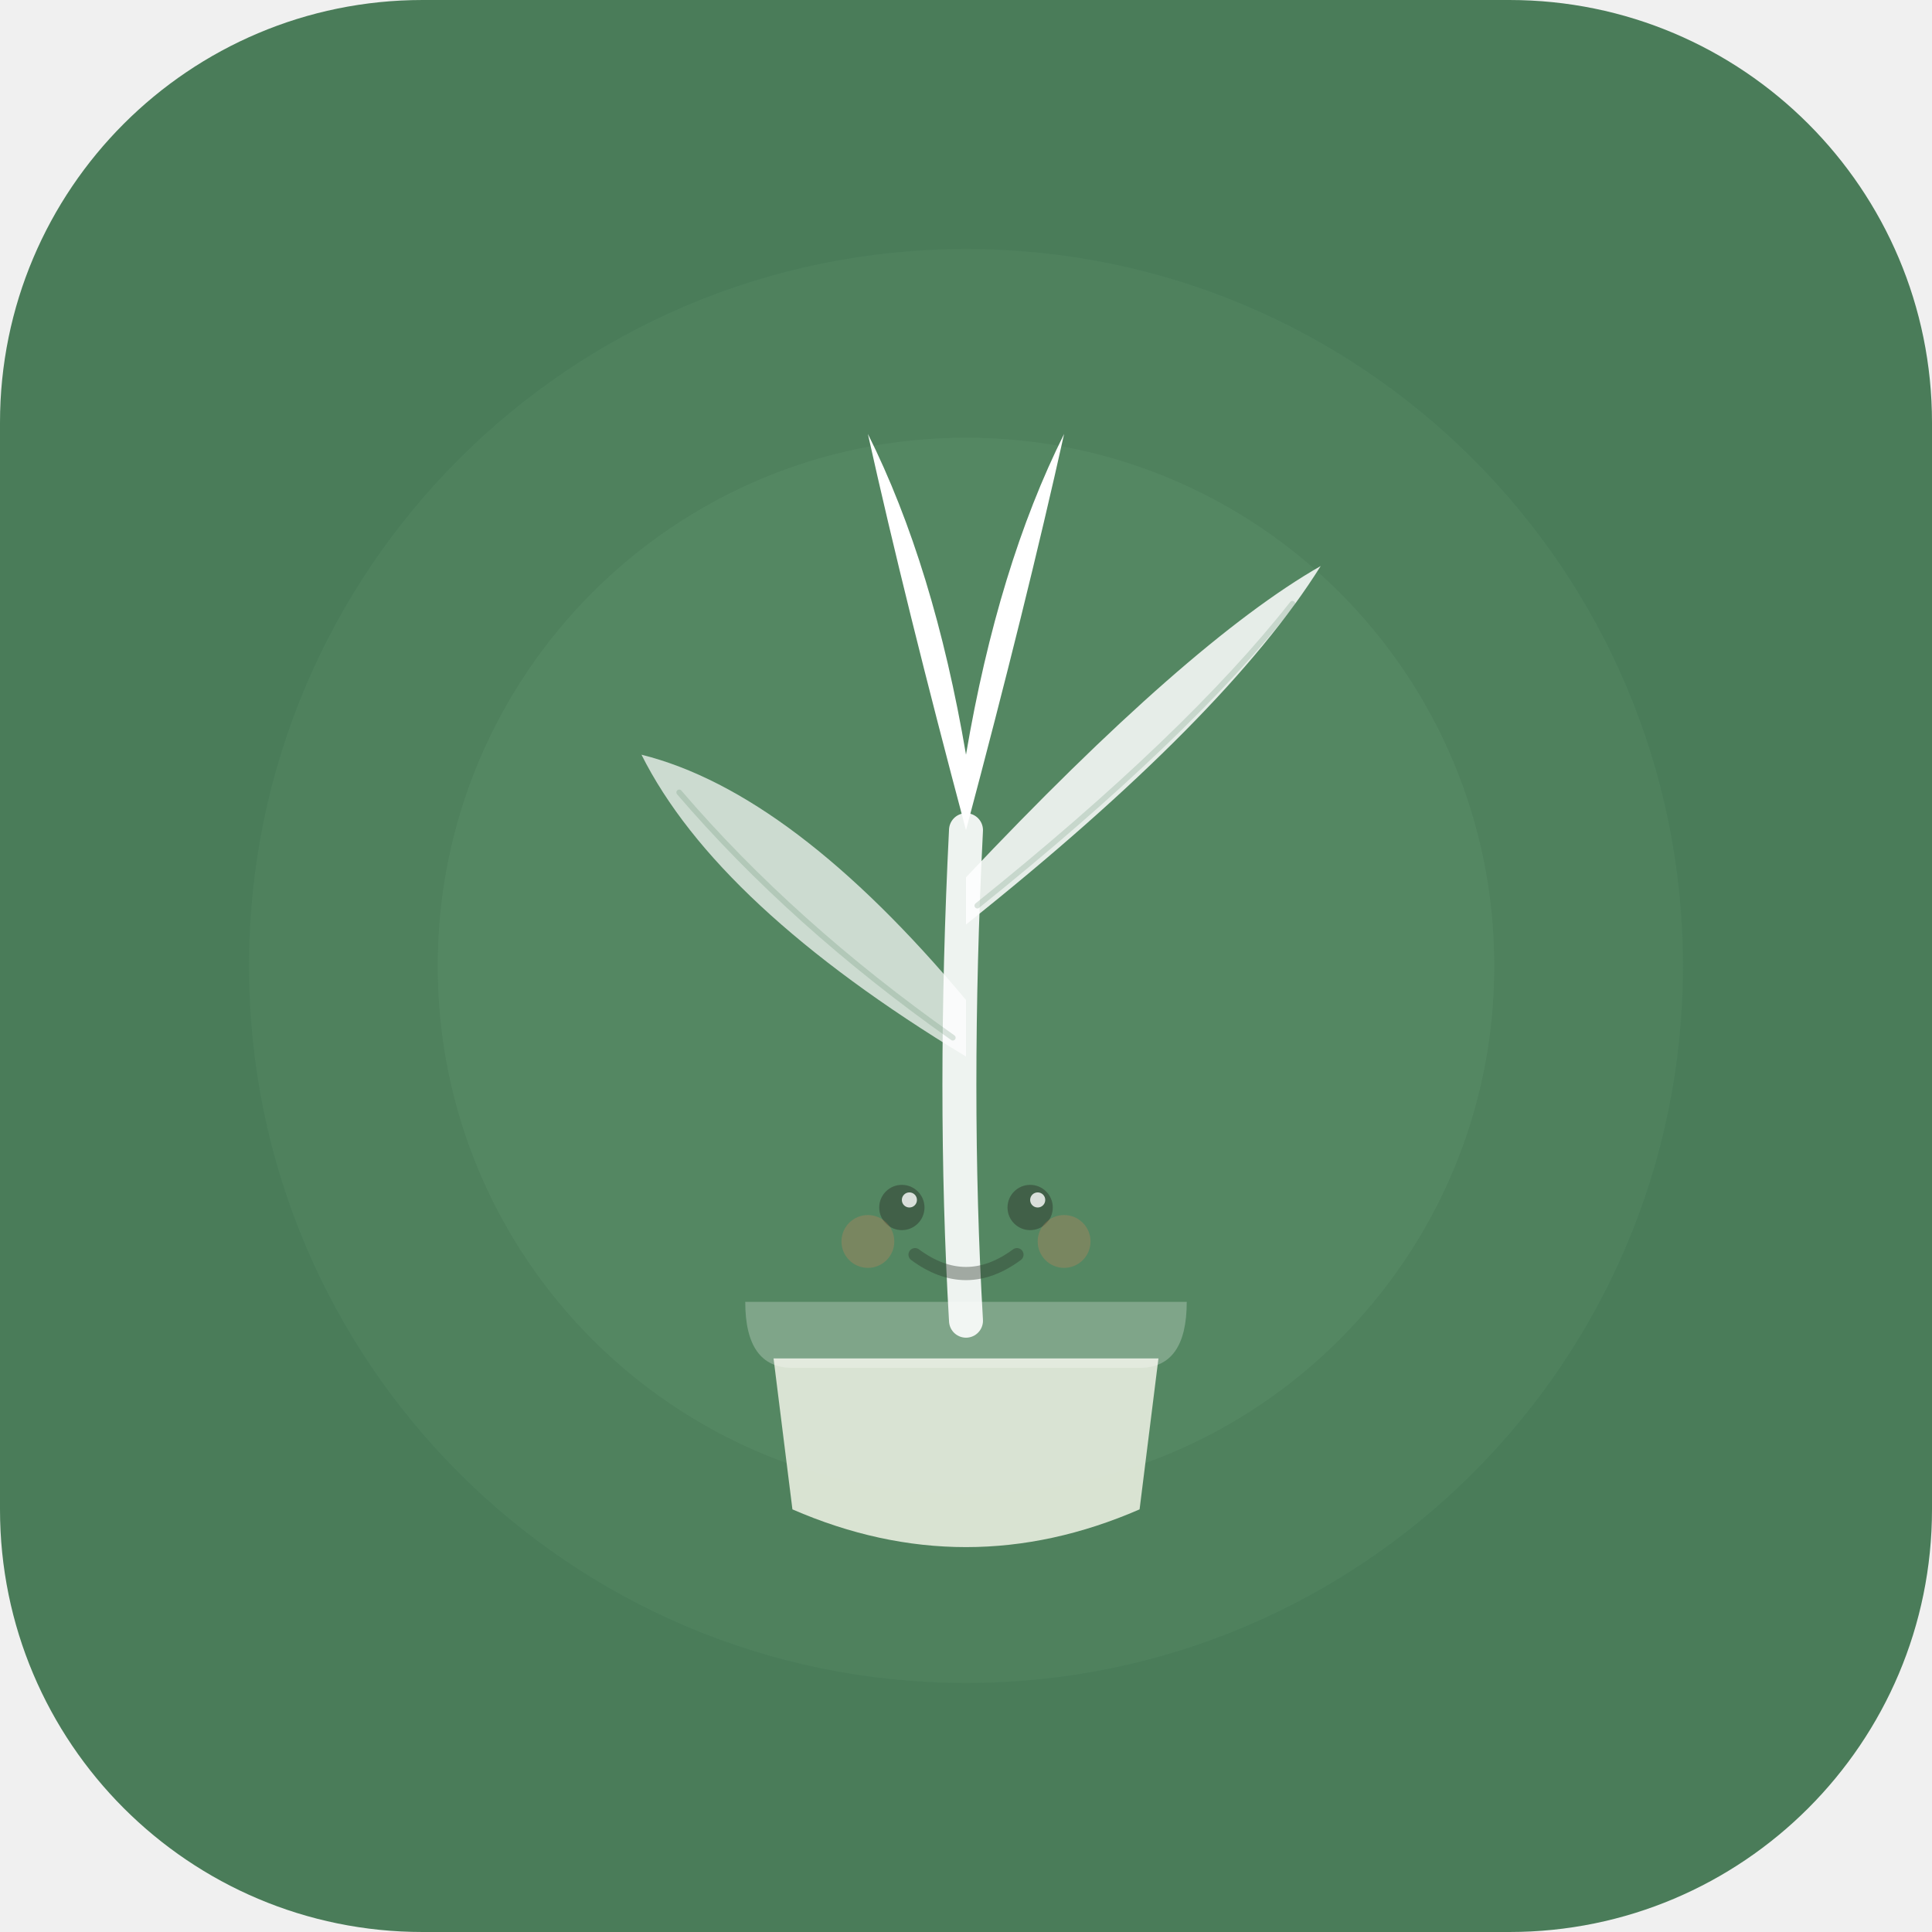
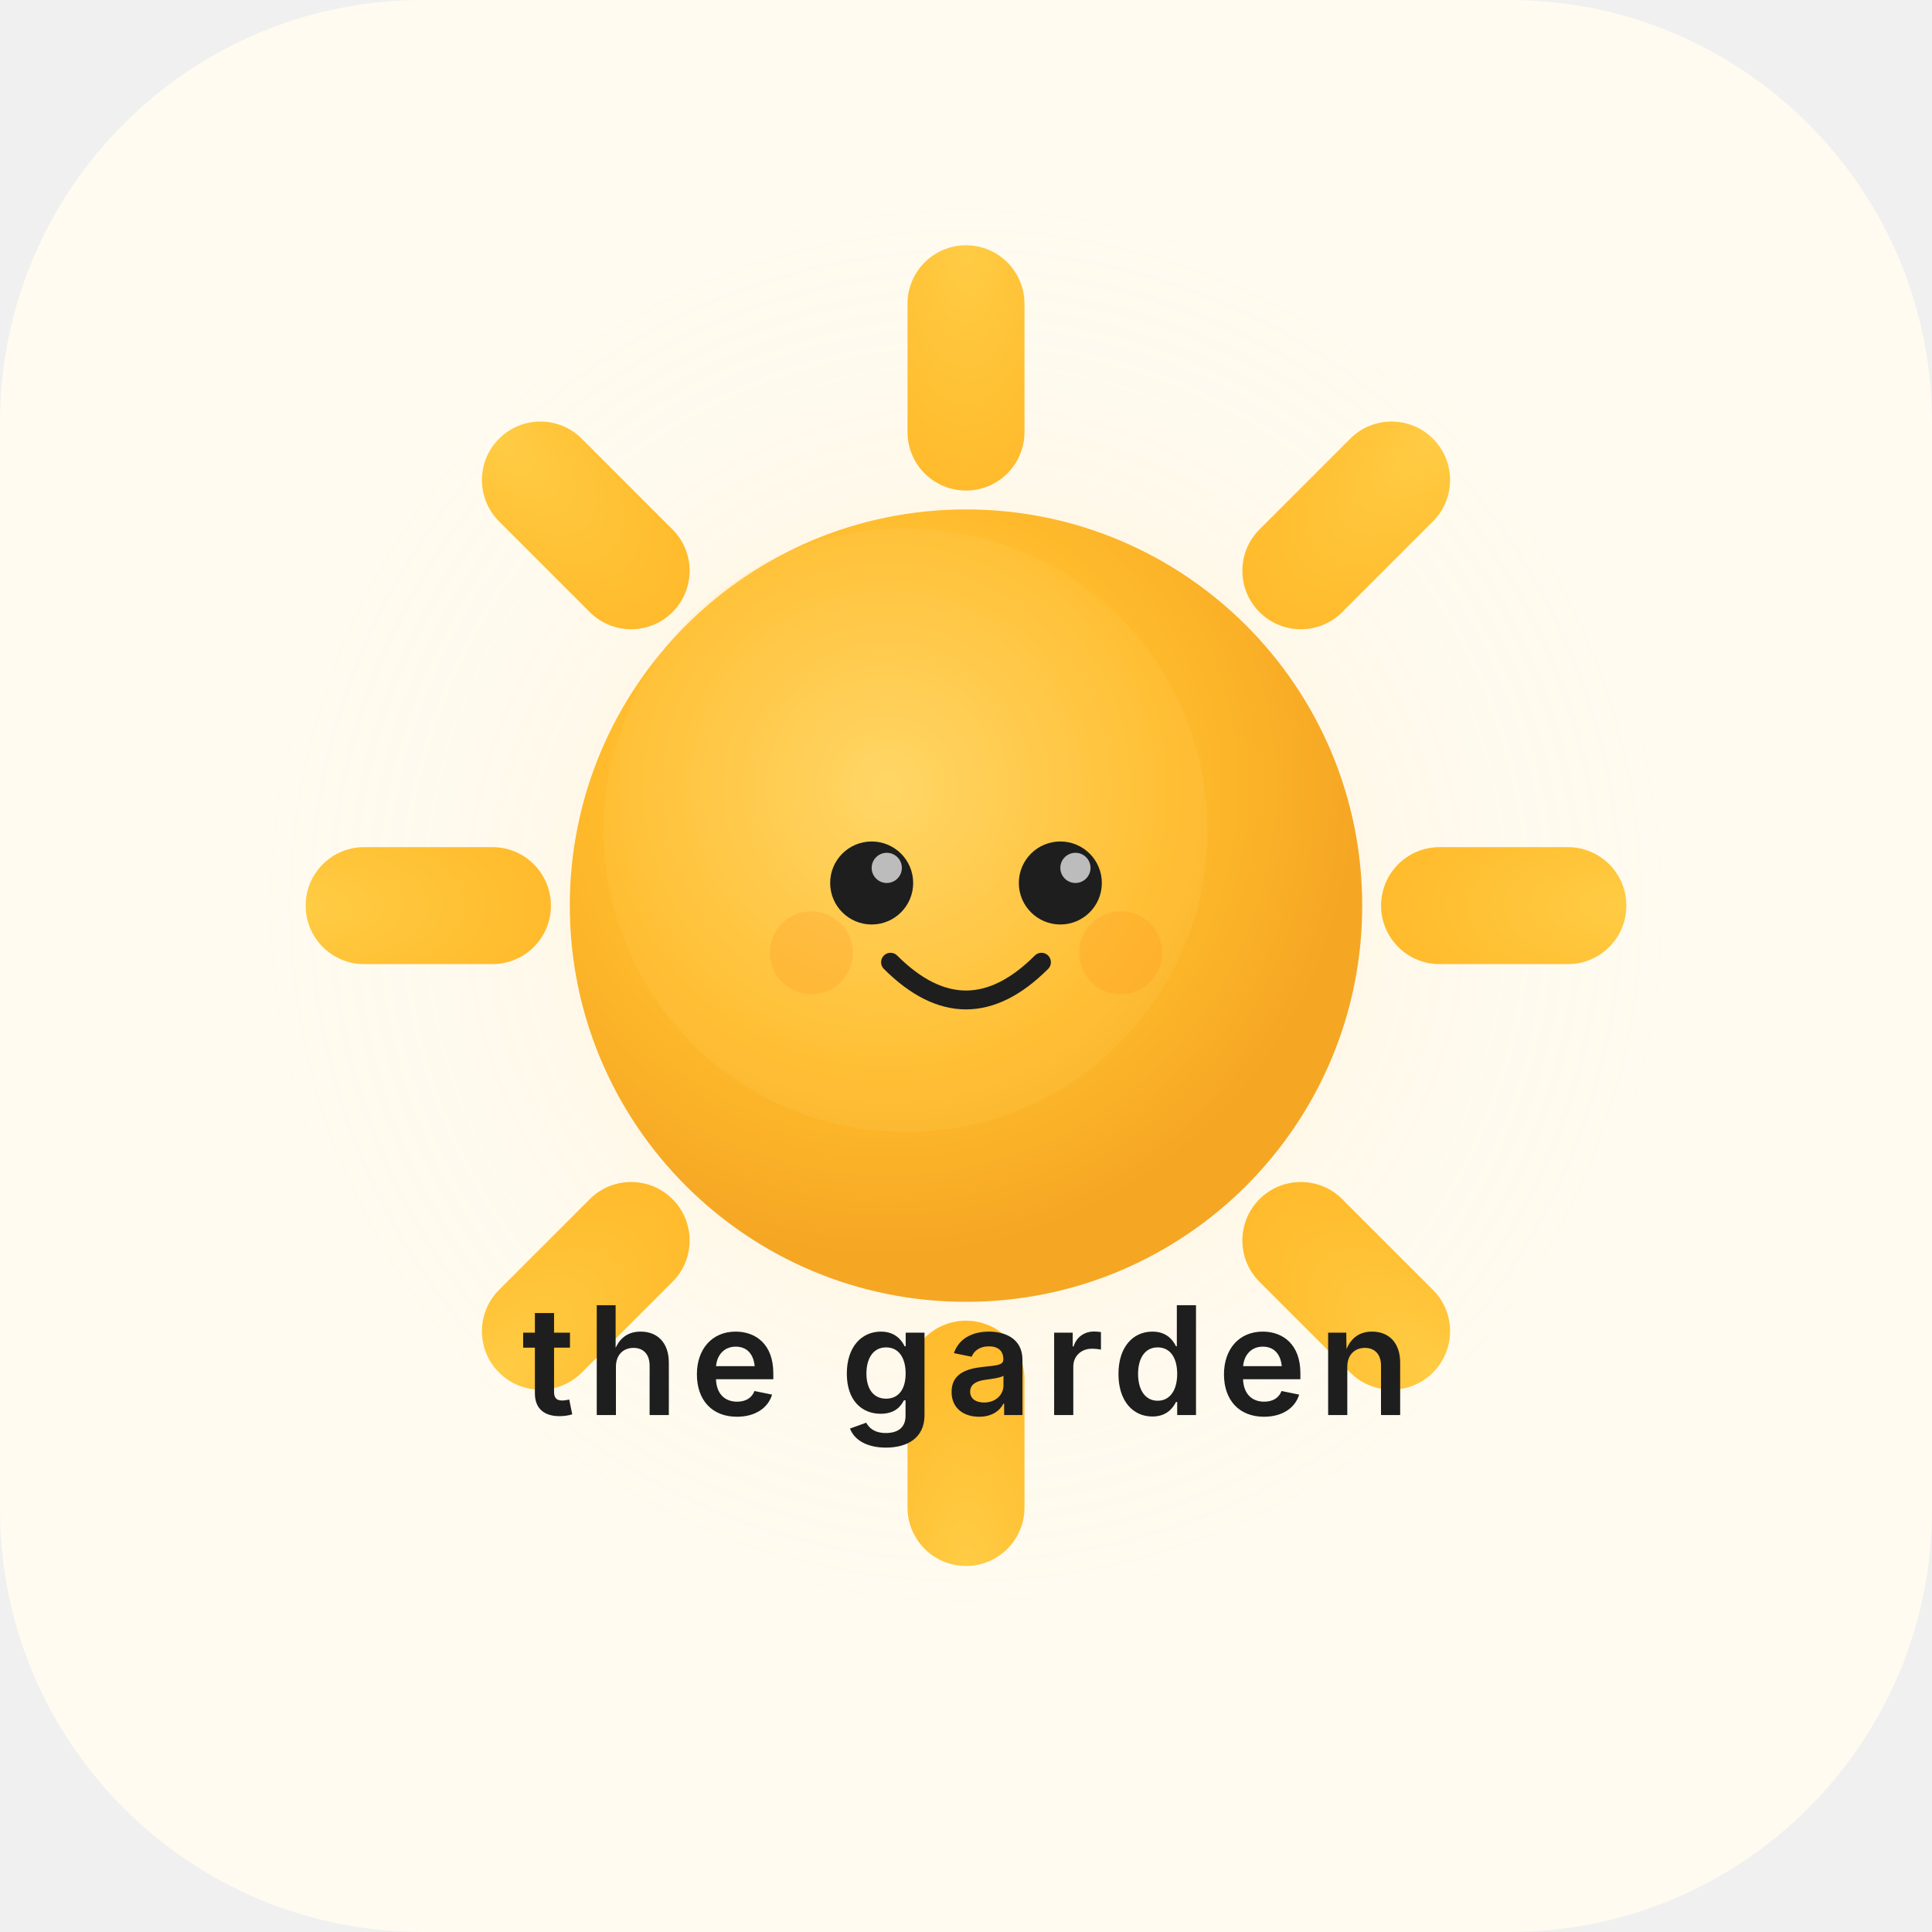
<svg xmlns="http://www.w3.org/2000/svg" width="1024" height="1024" viewBox="0 0 1024 1024">
-   <rect width="1024" height="1024" rx="224" fill="#4A7C59" />
-   <circle cx="512" cy="512" r="380" fill="#5A8E69" opacity="0.3" />
-   <circle cx="512" cy="512" r="280" fill="#6BA07A" opacity="0.2" />
-   <path d="M410 720 L420 800 Q512 840 604 800 L614 720 Z" fill="#E8EDDF" opacity="0.9" />
-   <path d="M395 690 Q395 725 420 725 L604 725 Q629 725 629 690 Z" fill="#FFFFFF" opacity="0.25" />
-   <path d="M512 700 Q505 580 512 440" stroke="#FFFFFF" stroke-width="18" stroke-linecap="round" fill="none" opacity="0.9" />
-   <path d="M512 560 Q380 480 340 400 Q420 420 512 530" fill="#FFFFFF" opacity="0.7" />
-   <path d="M505 550 Q420 490 360 420" stroke="#4A7C59" stroke-width="3" stroke-linecap="round" fill="none" opacity="0.2" />
-   <path d="M512 490 Q650 380 700 300 Q630 340 512 465" fill="#FFFFFF" opacity="0.85" />
-   <path d="M518 480 Q630 390 685 320" stroke="#4A7C59" stroke-width="3" stroke-linecap="round" fill="none" opacity="0.2" />
-   <path d="M512 440 Q480 320 460 230 Q495 300 512 400 Q529 300 564 230 Q544 320 512 440" fill="#FFFFFF" />
-   <circle cx="478" cy="640" r="12" fill="#2D3A2E" opacity="0.5" />
-   <circle cx="546" cy="640" r="12" fill="#2D3A2E" opacity="0.5" />
-   <circle cx="482" cy="636" r="4" fill="#FFFFFF" opacity="0.8" />
-   <circle cx="550" cy="636" r="4" fill="#FFFFFF" opacity="0.8" />
-   <path d="M485 665 Q512 685 539 665" stroke="#2D3A2E" stroke-width="7" stroke-linecap="round" fill="none" opacity="0.4" />
-   <circle cx="460" cy="658" r="14" fill="#E8845A" opacity="0.25" />
-   <circle cx="564" cy="658" r="14" fill="#E8845A" opacity="0.25" />
+   <defs>
+     <radialGradient id="glow" cx="50%" cy="50%" r="50%">
+       <stop offset="0%" stop-color="#FFBB2C" stop-opacity="0.15" />
+       <stop offset="100%" stop-color="#FFFBF0" stop-opacity="0" />
+     </radialGradient>
+     <radialGradient id="bodyGrad" cx="40%" cy="35%" r="60%">
+       <stop offset="0%" stop-color="#FFD666" />
+       <stop offset="60%" stop-color="#FFBB2C" />
+       <stop offset="100%" stop-color="#F5A623" />
+     </radialGradient>
+     <radialGradient id="rayGrad" cx="50%" cy="0%" r="100%">
+       <stop offset="0%" stop-color="#FFCC44" />
+       <stop offset="100%" stop-color="#FFBB2C" />
+     </radialGradient>
+   </defs>
+   <rect width="1024" height="1024" rx="224" fill="#FFFBF0" />
+   <circle cx="512" cy="480" r="400" fill="url(#glow)" />
+   <g transform="translate(512, 480)">
+     <rect x="-31" y="-350" width="62" height="130" rx="31" fill="url(#rayGrad)" />
+     <rect x="-31" y="-350" width="62" height="130" rx="31" fill="url(#rayGrad)" transform="rotate(45)" />
+     <rect x="-31" y="-350" width="62" height="130" rx="31" fill="url(#rayGrad)" transform="rotate(90)" />
+     <rect x="-31" y="-350" width="62" height="130" rx="31" fill="url(#rayGrad)" transform="rotate(135)" />
+     <rect x="-31" y="-350" width="62" height="130" rx="31" fill="url(#rayGrad)" transform="rotate(180)" />
+     <rect x="-31" y="-350" width="62" height="130" rx="31" fill="url(#rayGrad)" transform="rotate(225)" />
+     <rect x="-31" y="-350" width="62" height="130" rx="31" fill="url(#rayGrad)" transform="rotate(270)" />
+     <rect x="-31" y="-350" width="62" height="130" rx="31" fill="url(#rayGrad)" transform="rotate(315)" />
+   </g>
+   <circle cx="512" cy="480" r="210" fill="url(#bodyGrad)" />
+   <circle cx="480" cy="440" r="160" fill="#FFD666" opacity="0.15" />
+   <circle cx="462" cy="468" r="22" fill="#1E1E1E" />
+   <circle cx="562" cy="468" r="22" fill="#1E1E1E" />
+   <circle cx="470" cy="460" r="8" fill="#FFFFFF" opacity="0.7" />
+   <circle cx="570" cy="460" r="8" fill="#FFFFFF" opacity="0.7" />
+   <path d="M472 510 Q512 550 552 510" stroke="#1E1E1E" stroke-width="10" stroke-linecap="round" fill="none" />
+   <circle cx="430" cy="505" r="22" fill="#FF8815" opacity="0.2" />
+   <circle cx="594" cy="505" r="22" fill="#FF8815" opacity="0.2" />
+   <text x="512" y="750" text-anchor="middle" font-family="system-ui, -apple-system, sans-serif" font-size="80" font-weight="600" fill="#1E1E1E" letter-spacing="6">the garden</text>
</svg>
